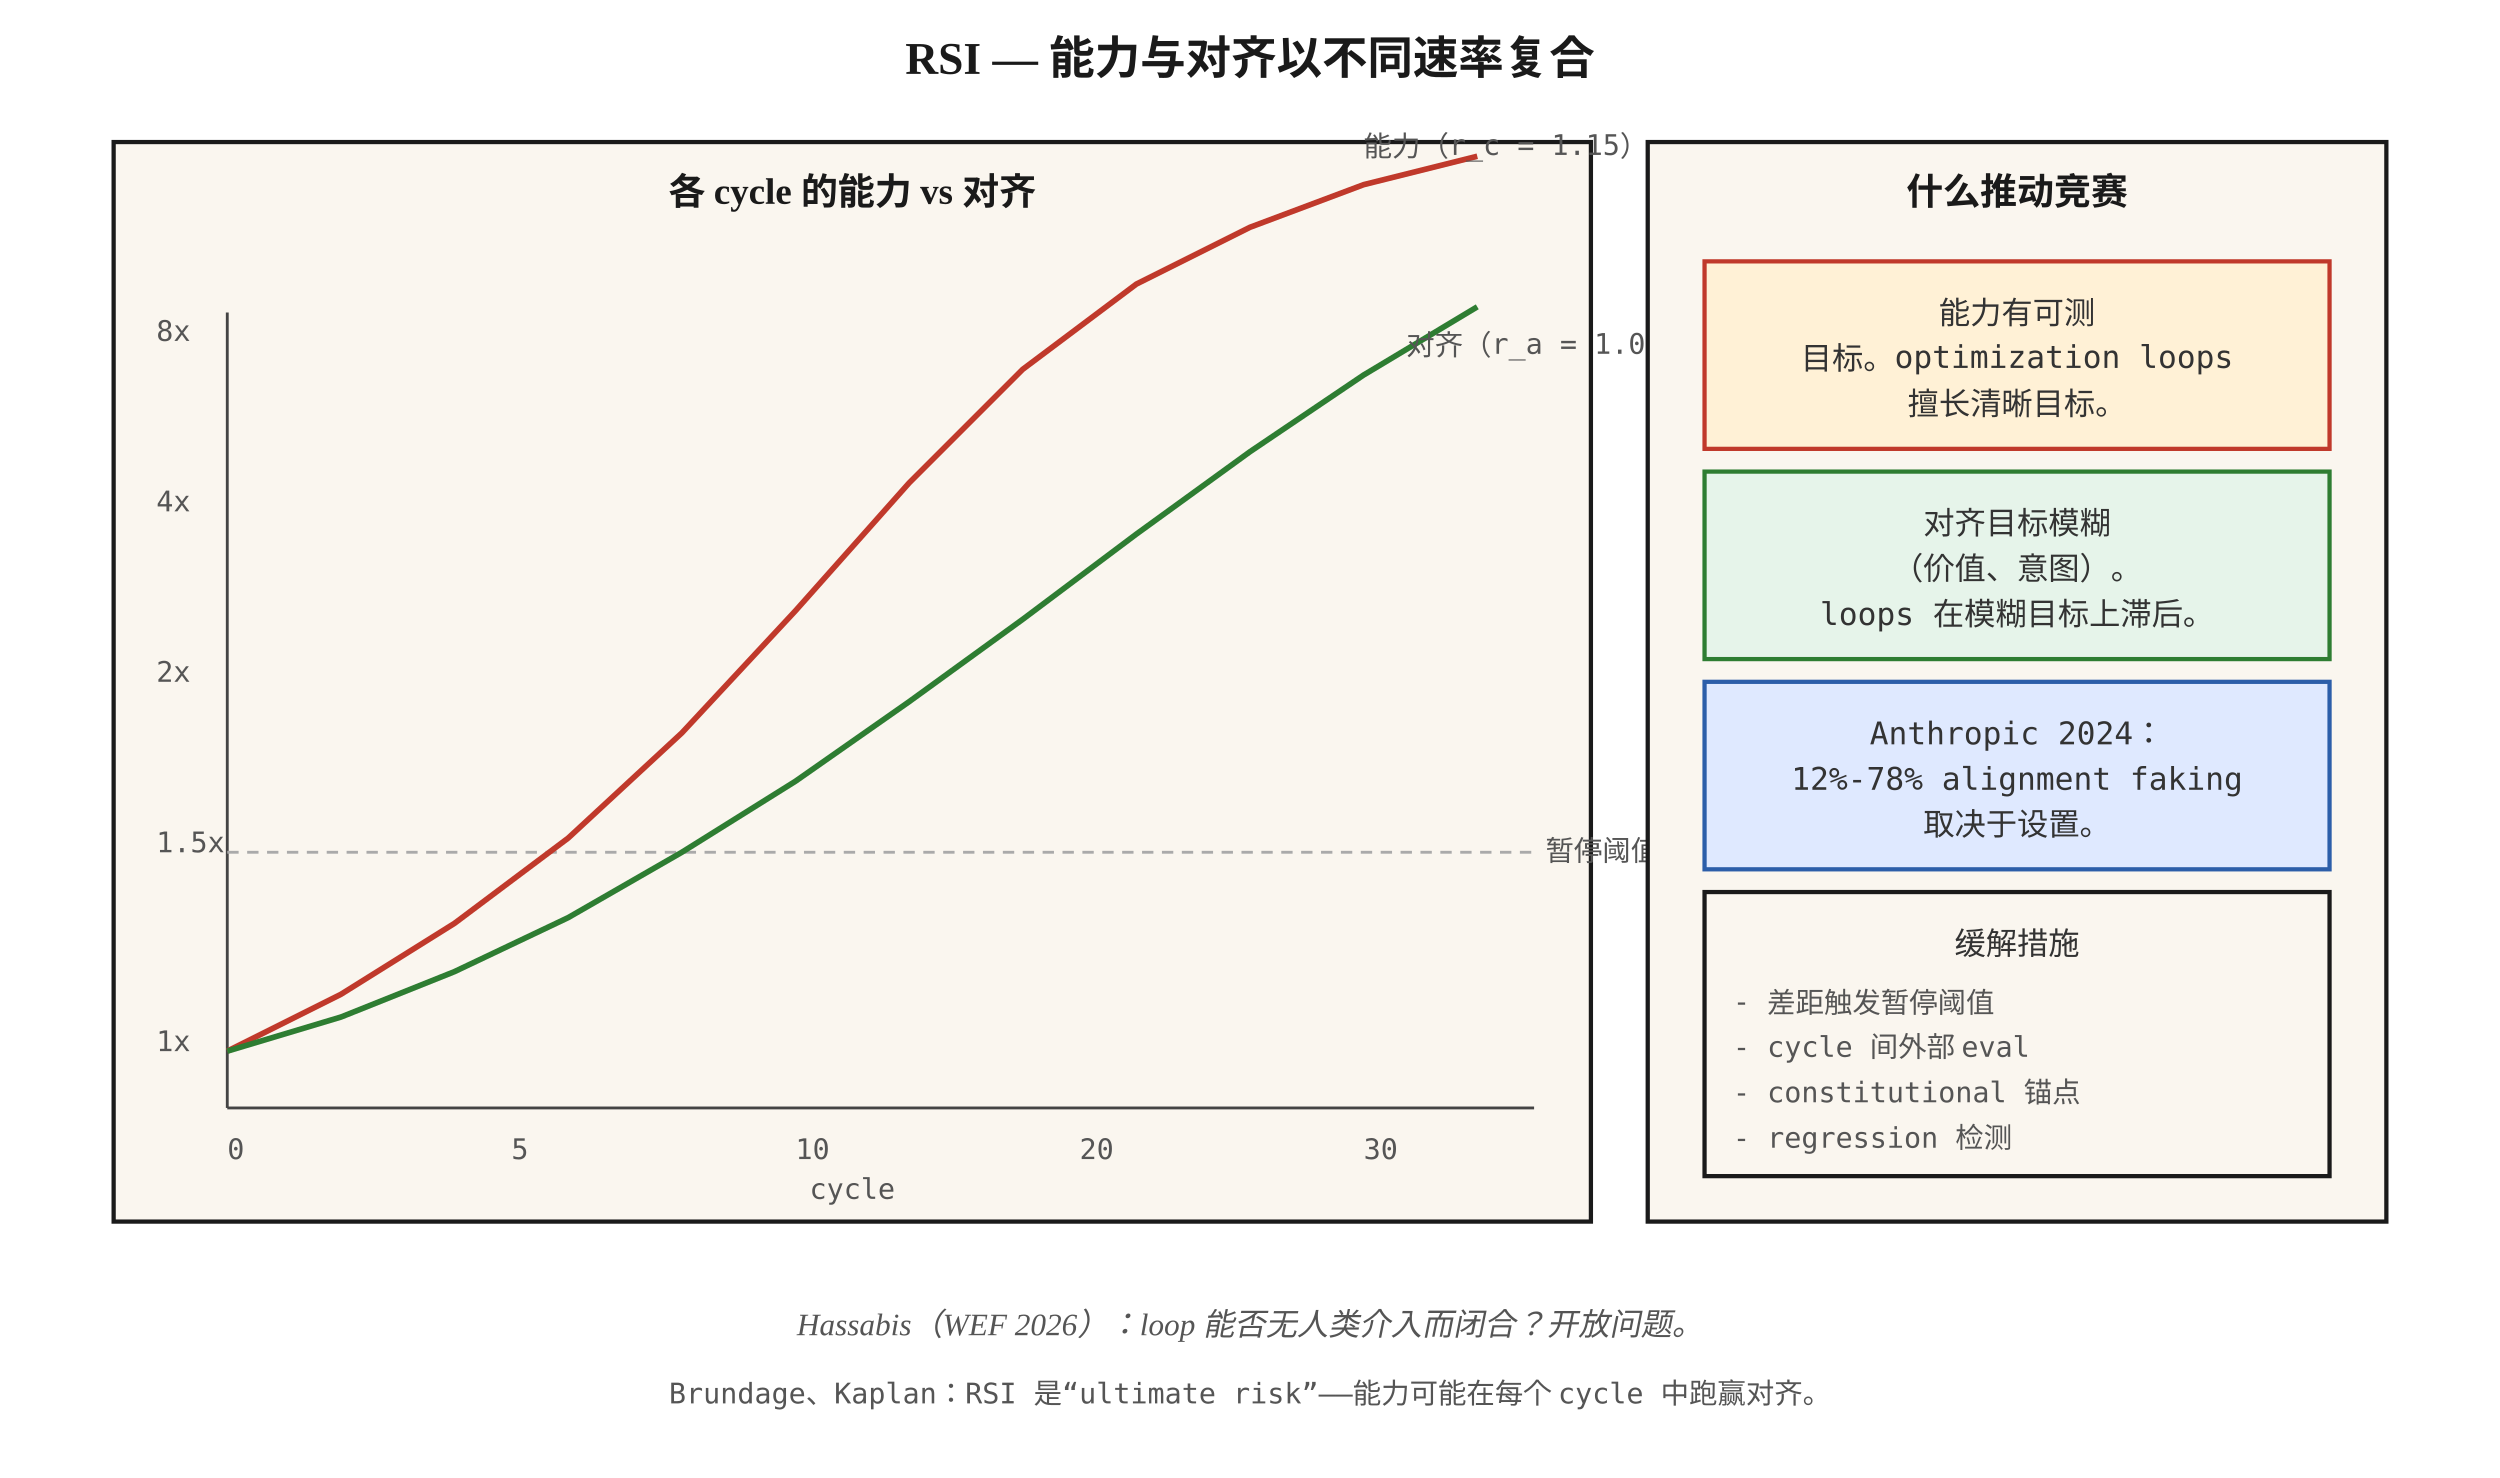
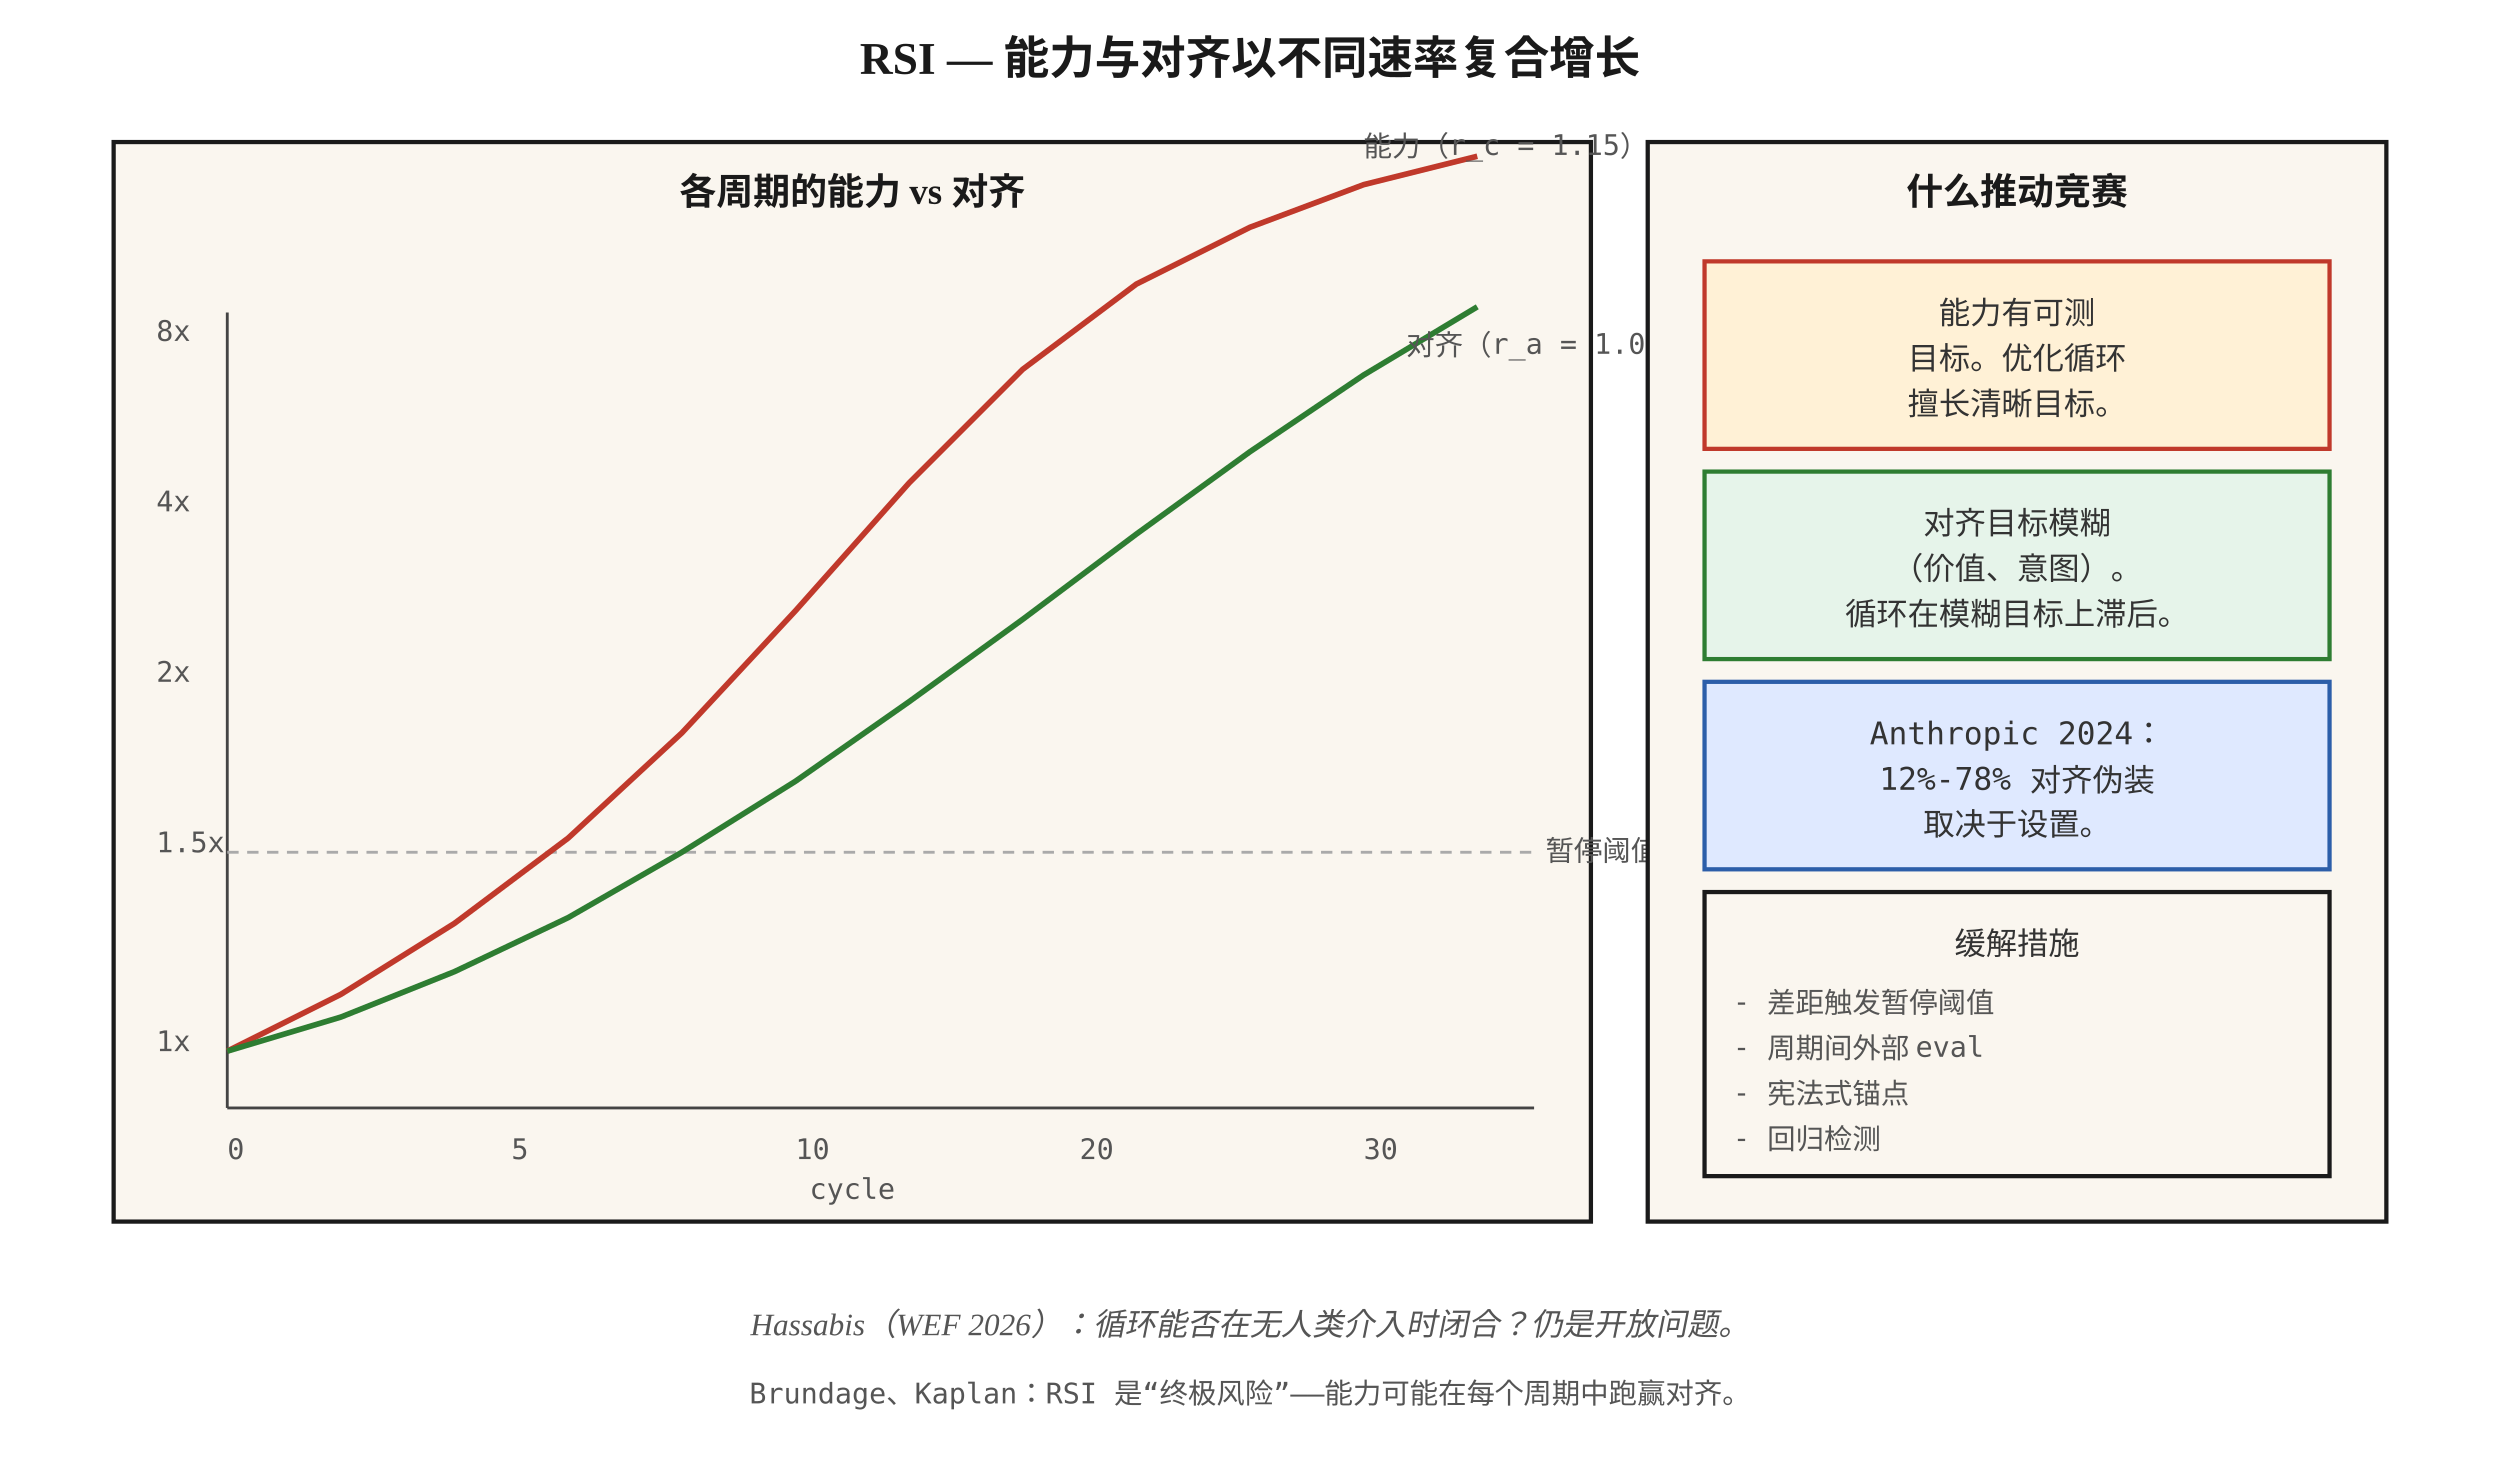
<svg xmlns="http://www.w3.org/2000/svg" viewBox="0 0 880 520" font-family="Georgia, 'Times New Roman', serif">
  <defs>
    <style>
      .box { fill: #faf6ef; stroke: #1a1a1a; stroke-width: 1.5; }
      .hot { fill: #fff1d6; stroke: #c0392b; stroke-width: 1.5; }
      .cool { fill: #e6f4ea; stroke: #2e7d32; stroke-width: 1.5; }
      .cold { fill: #dfe9ff; stroke: #2c5ea9; stroke-width: 1.5; }
      .label { font-size: 13px; font-weight: 600; fill: #1a1a1a; }
      .content { font-size: 11px; font-family: 'Menlo', monospace; fill: #333; }
      .small { font-size: 10px; font-family: 'Menlo', monospace; fill: #555; }
      .caption { font-size: 11px; fill: #555; font-style: italic; }
      .title { font-size: 16px; font-weight: 700; fill: #1a1a1a; }
      .cap-curve { stroke: #c0392b; stroke-width: 2; fill: none; }
      .align-curve { stroke: #2e7d32; stroke-width: 2; fill: none; }
      .axis { stroke: #444; stroke-width: 1; fill: none; }
      .thresh { stroke: #aaa; stroke-width: 1; stroke-dasharray: 4 3; fill: none; }
    </style>
  </defs>
-   <text x="440" y="26" text-anchor="middle" class="title">RSI — 能力与对齐以不同速率复合</text>
+   <text x="440" y="26" text-anchor="middle" class="title">RSI — 能力与对齐以不同速率复合增长</text>
  <rect x="40" y="50" width="520" height="380" class="box" />
-   <text x="300" y="72" text-anchor="middle" class="label">各 cycle 的能力 vs 对齐</text>
+   <text x="300" y="72" text-anchor="middle" class="label">各周期的能力 vs 对齐</text>
  <line x1="80" y1="110" x2="80" y2="390" class="axis" />
  <line x1="80" y1="390" x2="540" y2="390" class="axis" />
  <text x="55" y="120" class="small">8x</text>
  <text x="55" y="180" class="small">4x</text>
  <text x="55" y="240" class="small">2x</text>
  <text x="55" y="300" class="small">1.5x</text>
  <text x="55" y="370" class="small">1x</text>
  <text x="80" y="408" class="small">0</text>
  <text x="180" y="408" class="small">5</text>
  <text x="280" y="408" class="small">10</text>
  <text x="380" y="408" class="small">20</text>
  <text x="480" y="408" class="small">30</text>
  <text x="300" y="422" text-anchor="middle" class="small">cycle</text>
  <line x1="80" y1="300" x2="540" y2="300" class="thresh" />
  <text x="544" y="303" class="small">暂停阈值</text>
  <polyline class="cap-curve" points="80,370 120,350 160,325 200,295 240,258 280,215 320,170 360,130 400,100 440,80 480,65 520,55" />
  <text x="480" y="55" class="small">能力（r_c = 1.15）</text>
  <polyline class="align-curve" points="80,370 120,358 160,342 200,323 240,300 280,275 320,247 360,218 400,188 440,159 480,132 520,108" />
  <text x="495" y="125" class="small">对齐（r_a = 1.08）</text>
  <rect x="580" y="50" width="260" height="380" class="box" />
  <text x="710" y="72" text-anchor="middle" class="label">什么推动竞赛</text>
  <rect x="600" y="92" width="220" height="66" class="hot" />
  <text x="710" y="114" text-anchor="middle" class="content">能力有可测</text>
-   <text x="710" y="130" text-anchor="middle" class="content">目标。optimization loops</text>
+   <text x="710" y="130" text-anchor="middle" class="content">目标。优化循环</text>
  <text x="710" y="146" text-anchor="middle" class="content">擅长清晰目标。</text>
  <rect x="600" y="166" width="220" height="66" class="cool" />
  <text x="710" y="188" text-anchor="middle" class="content">对齐目标模糊</text>
  <text x="710" y="204" text-anchor="middle" class="content">（价值、意图）。</text>
-   <text x="710" y="220" text-anchor="middle" class="content">loops 在模糊目标上滞后。</text>
+   <text x="710" y="220" text-anchor="middle" class="content">循环在模糊目标上滞后。</text>
  <rect x="600" y="240" width="220" height="66" class="cold" />
  <text x="710" y="262" text-anchor="middle" class="content">Anthropic 2024：</text>
-   <text x="710" y="278" text-anchor="middle" class="content">12%-78% alignment faking</text>
+   <text x="710" y="278" text-anchor="middle" class="content">12%-78% 对齐伪装</text>
  <text x="710" y="294" text-anchor="middle" class="content">取决于设置。</text>
  <rect x="600" y="314" width="220" height="100" class="box" />
  <text x="710" y="336" text-anchor="middle" class="content">缓解措施</text>
  <text x="610" y="356" class="small">- 差距触发暂停阈值</text>
-   <text x="610" y="372" class="small">- cycle 间外部 eval</text>
-   <text x="610" y="388" class="small">- constitutional 锚点</text>
-   <text x="610" y="404" class="small">- regression 检测</text>
-   <text x="440" y="470" text-anchor="middle" class="caption">Hassabis（WEF 2026）：loop 能否无人类介入而闭合？开放问题。</text>
-   <text x="440" y="494" text-anchor="middle" class="small">Brundage、Kaplan：RSI 是“ultimate risk”——能力可能在每个 cycle 中跑赢对齐。</text>
+   <text x="610" y="372" class="small">- 周期间外部 eval</text>
+   <text x="610" y="388" class="small">- 宪法式锚点</text>
+   <text x="610" y="404" class="small">- 回归检测</text>
+   <text x="440" y="470" text-anchor="middle" class="caption">Hassabis（WEF 2026）：循环能否在无人类介入时闭合？仍是开放问题。</text>
+   <text x="440" y="494" text-anchor="middle" class="small">Brundage、Kaplan：RSI 是“终极风险”——能力可能在每个周期中跑赢对齐。</text>
</svg>
